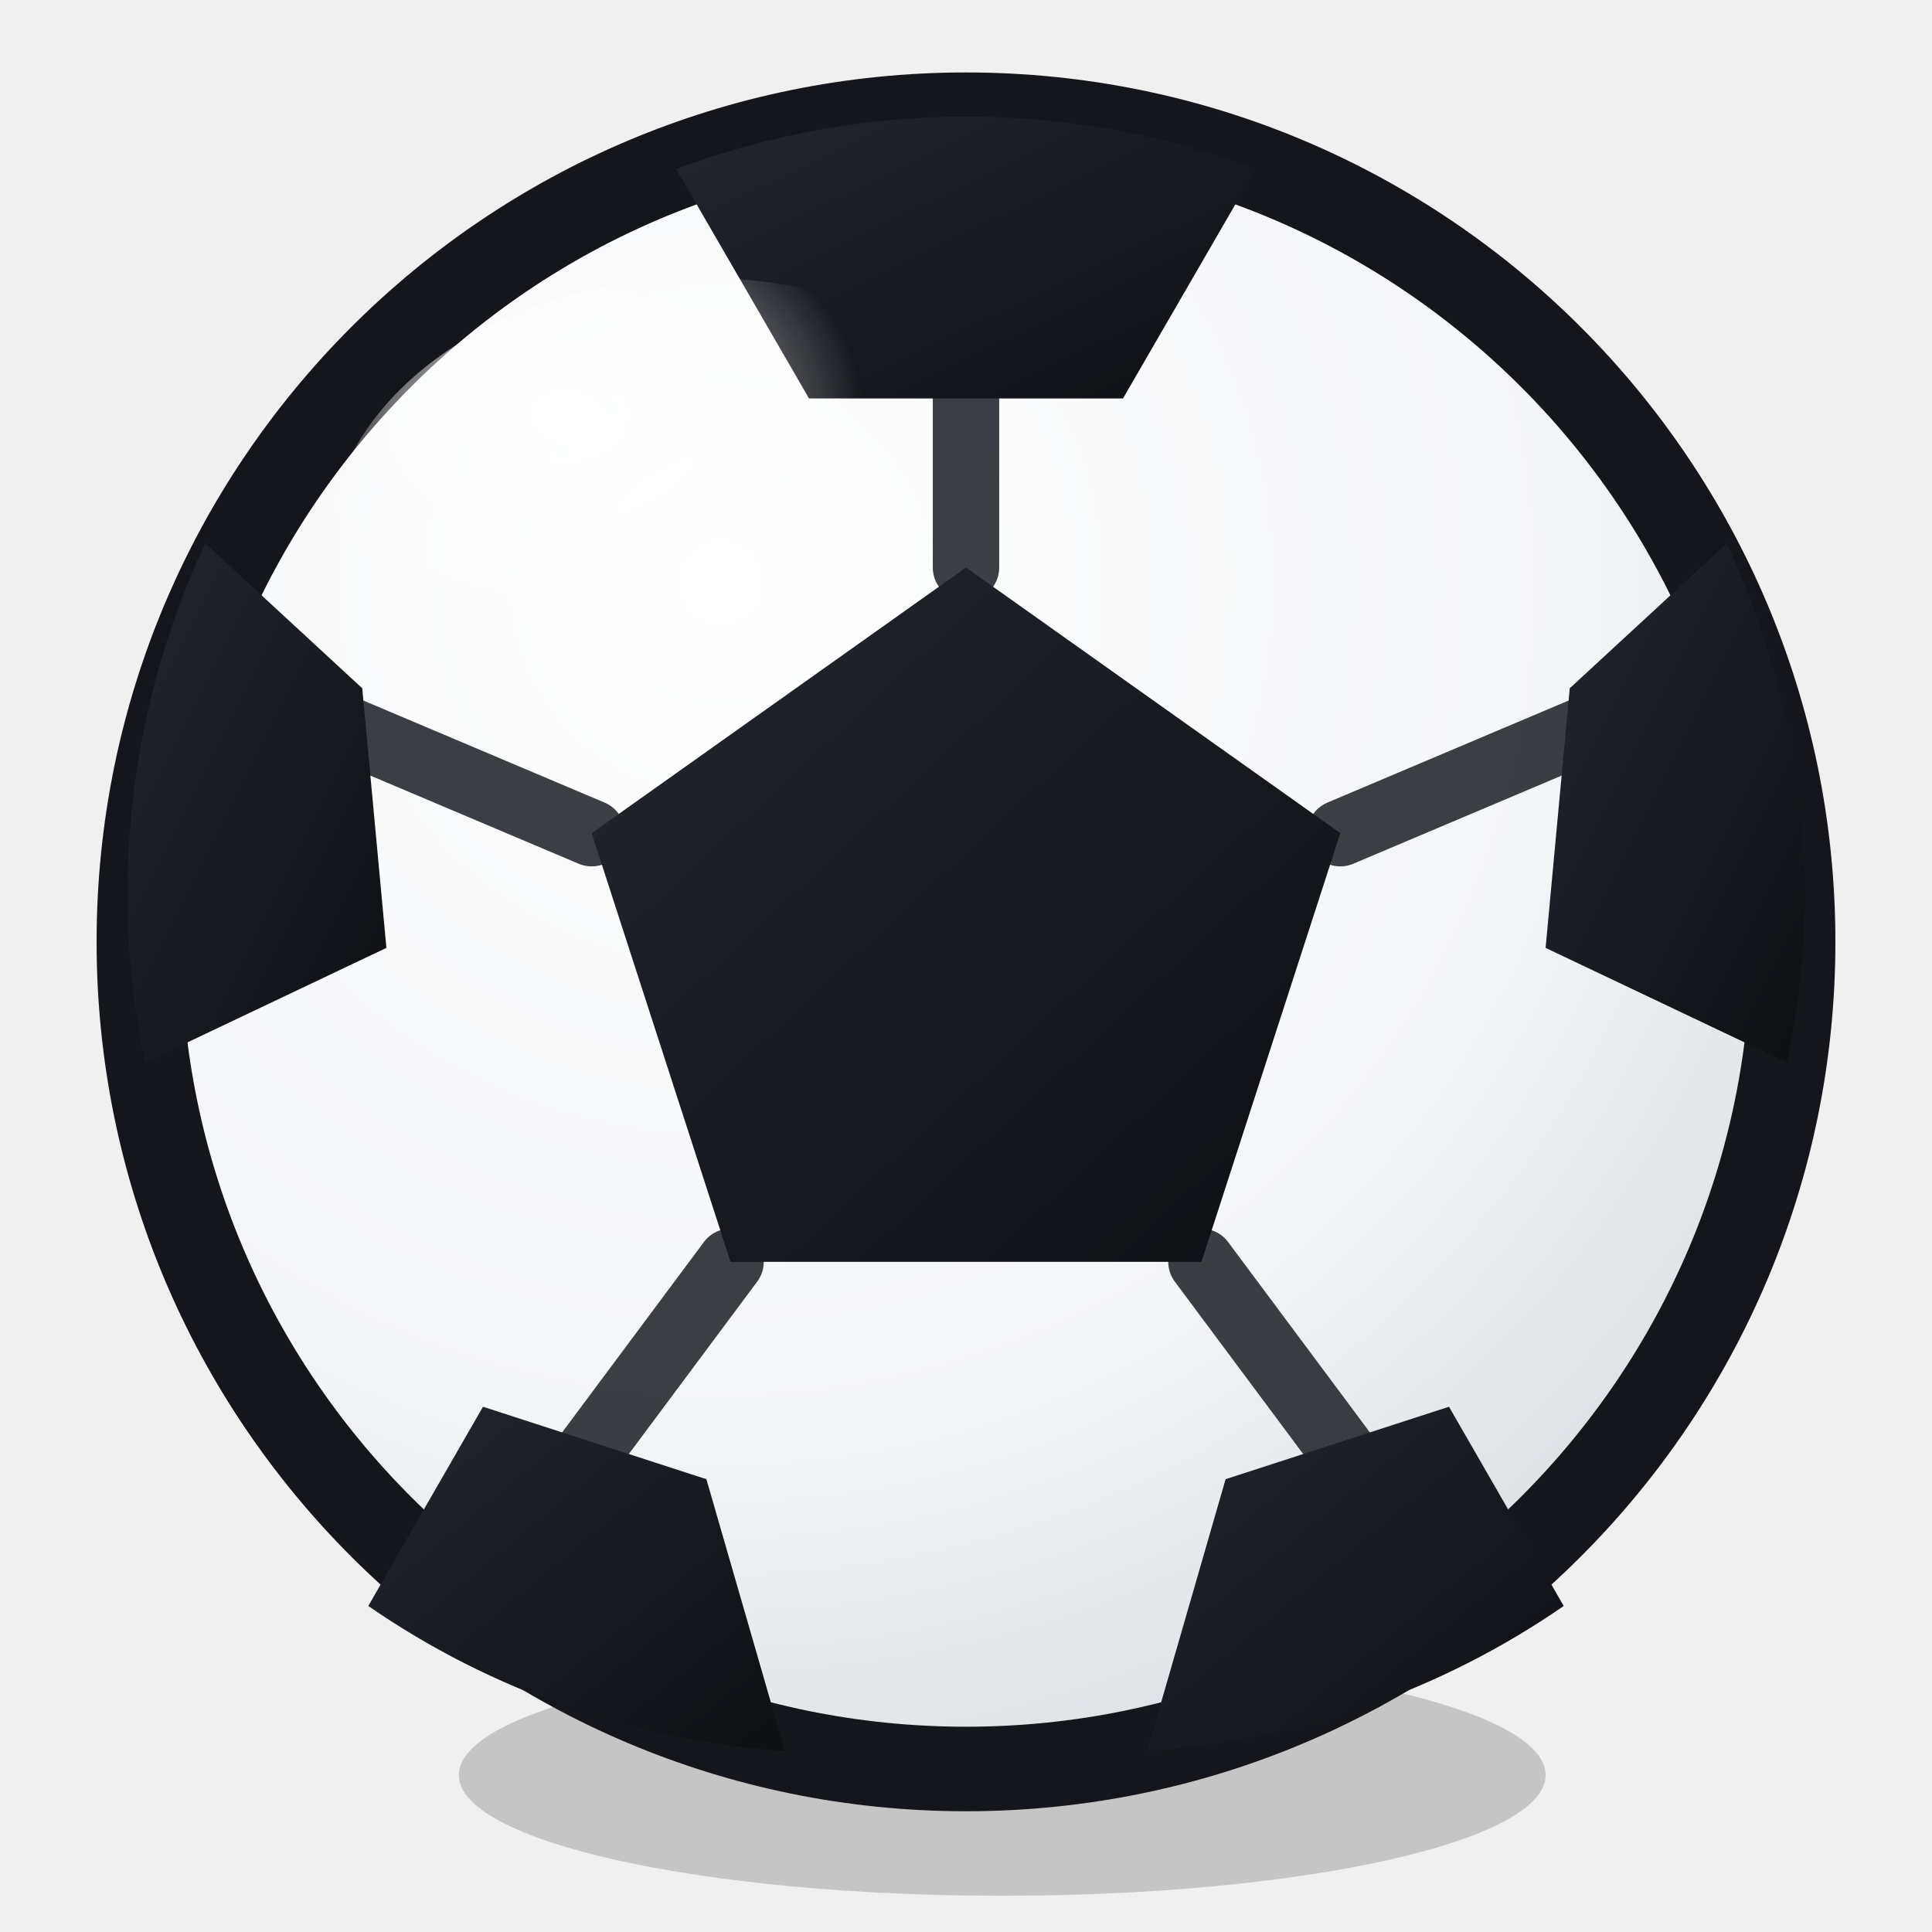
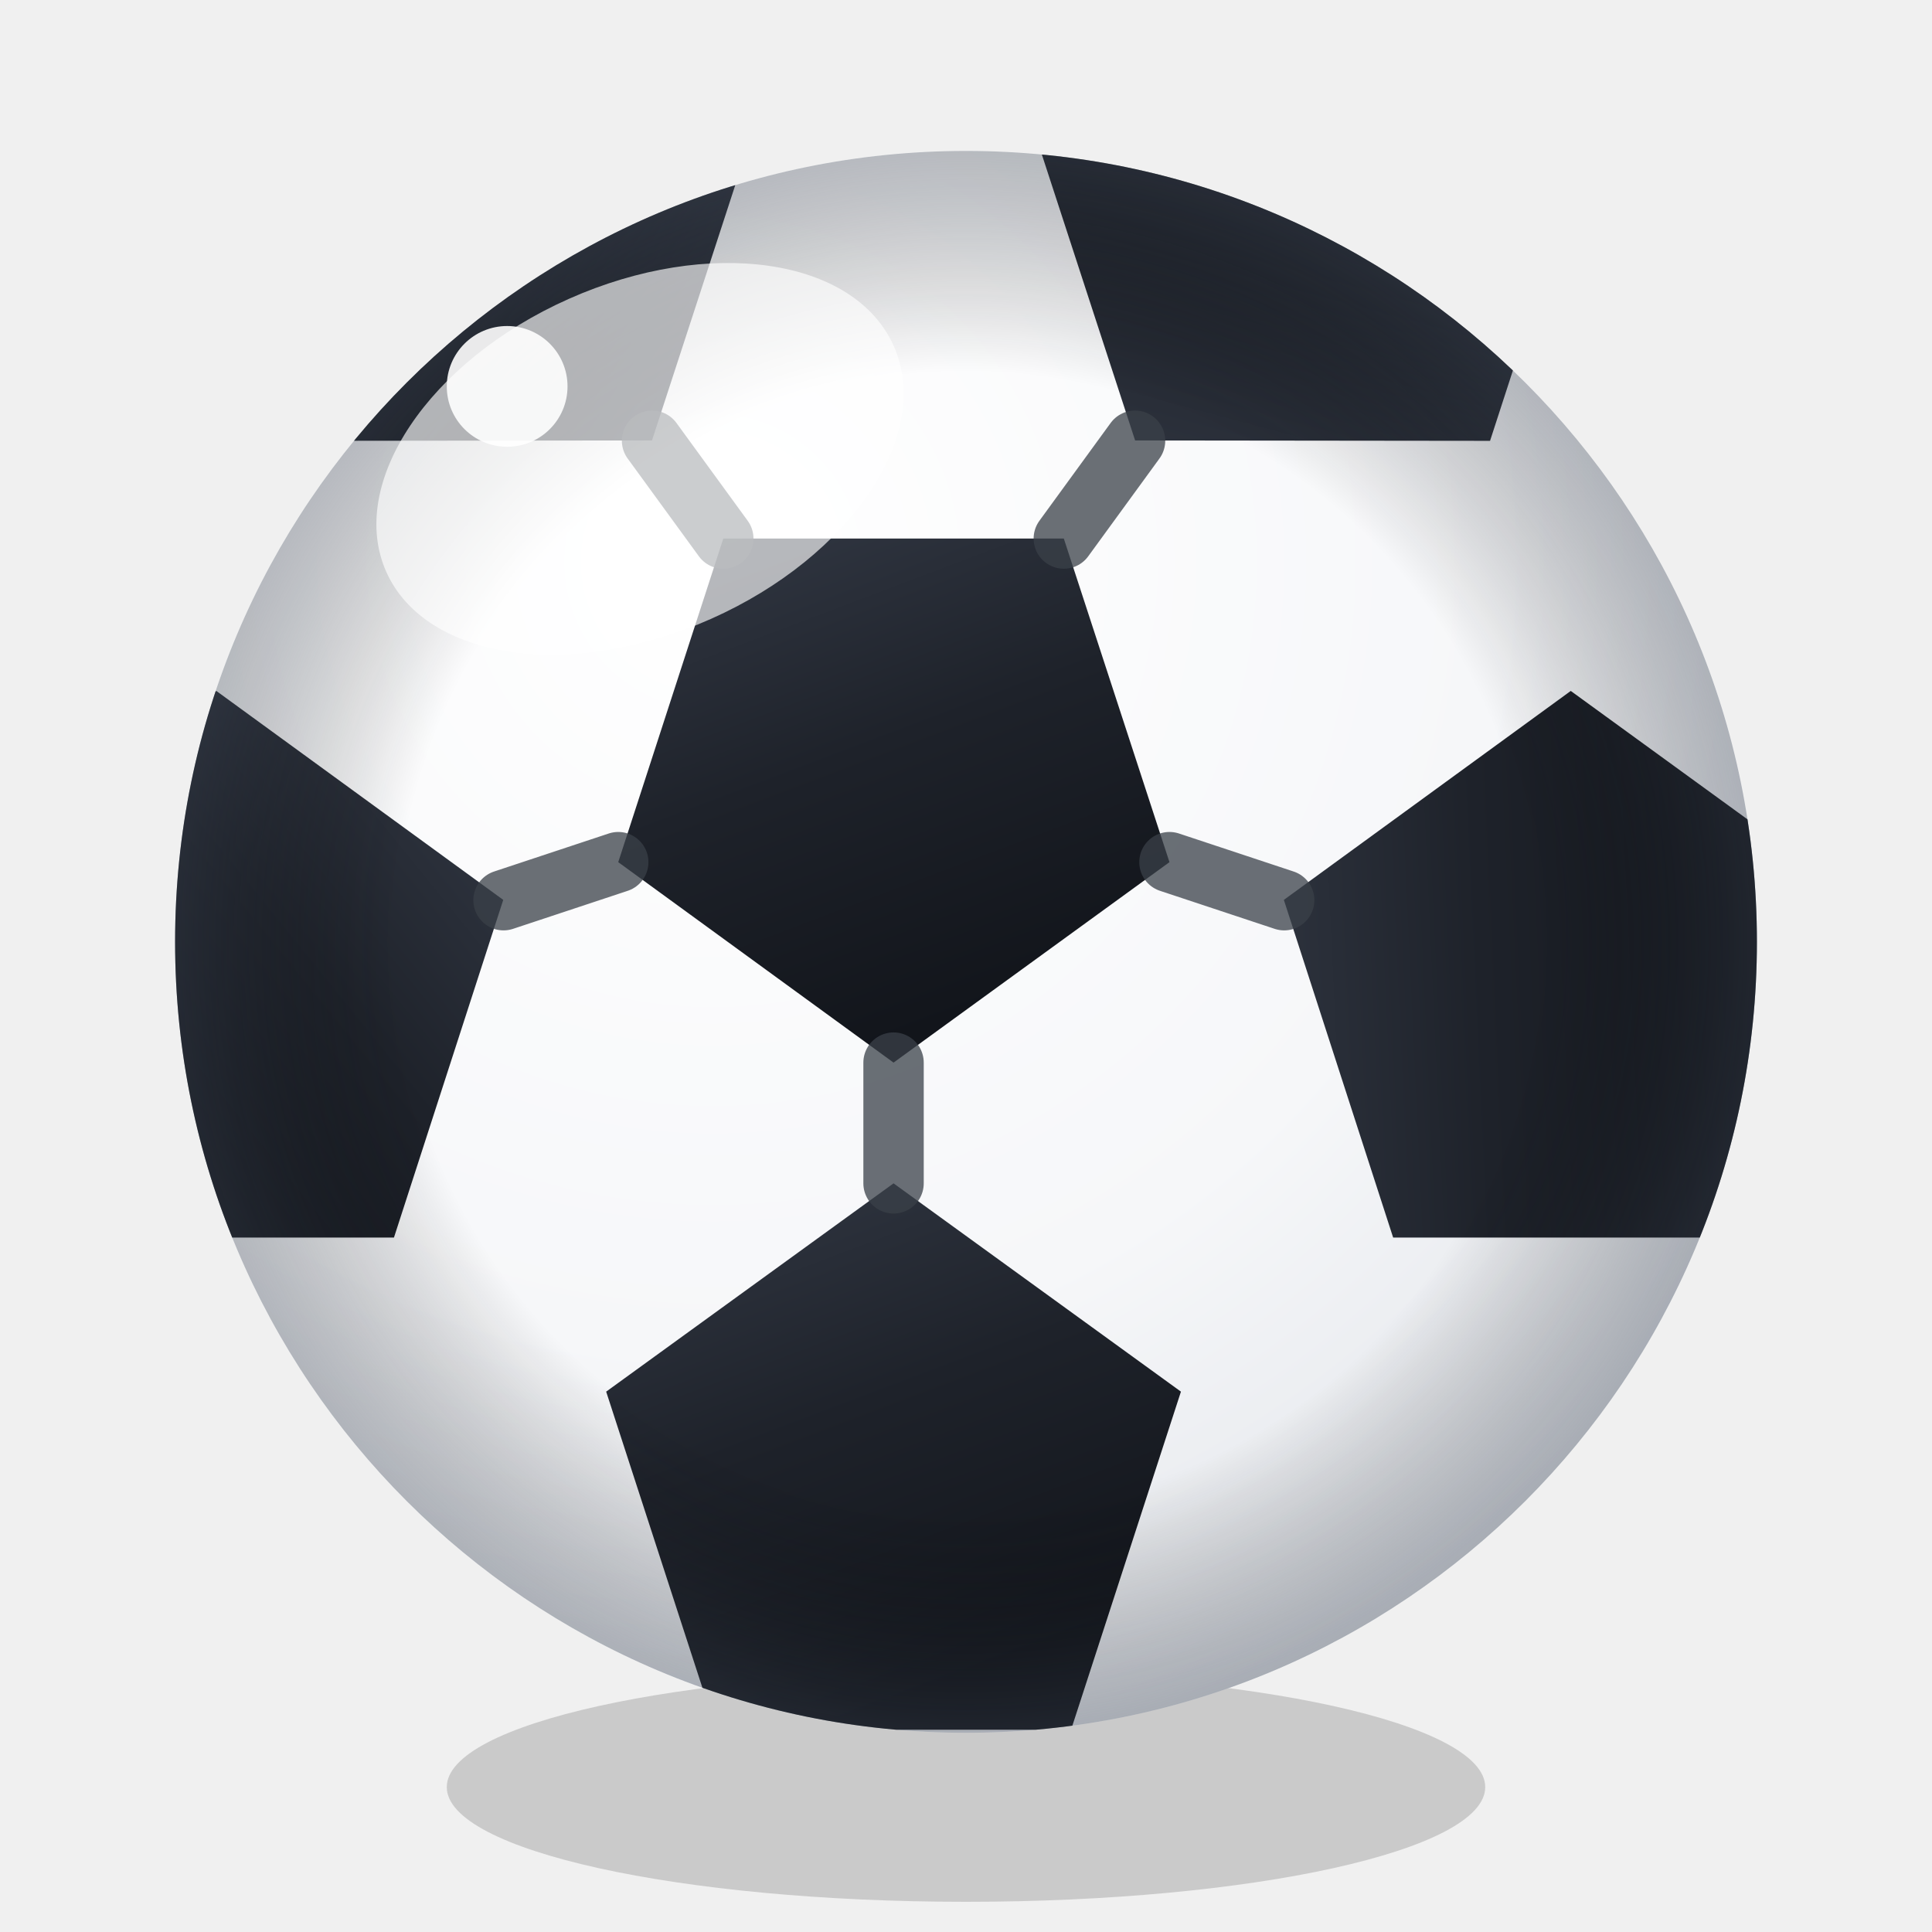
<svg xmlns="http://www.w3.org/2000/svg" width="32" height="32" viewBox="0 0 32 32">
  <defs>
-     <radialGradient id="sphere" cx="0.35" cy="0.28" r="0.95">
+     <radialGradient id="bSphere" cx="0.34" cy="0.26" r="1.0">
      <stop offset="0" stop-color="#ffffff" />
-       <stop offset="0.55" stop-color="#f4f5f7" />
-       <stop offset="0.85" stop-color="#d9dce1" />
-       <stop offset="1" stop-color="#b8bcc4" />
+       <stop offset="0.5" stop-color="#f6f7f9" />
+       <stop offset="0.8" stop-color="#e2e5ea" />
+       <stop offset="1" stop-color="#bfc4cd" />
    </radialGradient>
-     <radialGradient id="shine" cx="0.32" cy="0.25" r="0.4">
-       <stop offset="0" stop-color="#ffffff" stop-opacity="0.95" />
-       <stop offset="1" stop-color="#ffffff" stop-opacity="0" />
+     <radialGradient id="bShade" cx="0.5" cy="0.5" r="0.5">
+       <stop offset="0.72" stop-color="#000000" stop-opacity="0" />
+       <stop offset="1" stop-color="#3a4250" stop-opacity="0.35" />
    </radialGradient>
-     <linearGradient id="panel" x1="0" y1="0" x2="1" y2="1">
-       <stop offset="0" stop-color="#23262e" />
-       <stop offset="1" stop-color="#0d0f13" />
+     <linearGradient id="bPent" x1="0" y1="0" x2="0.4" y2="1">
+       <stop offset="0" stop-color="#333945" />
+       <stop offset="0.5" stop-color="#1e222a" />
+       <stop offset="1" stop-color="#12151b" />
    </linearGradient>
+     <clipPath id="bClip">
+       <circle cx="16" cy="15.6" r="13.1" />
+     </clipPath>
  </defs>
-   <ellipse cx="16.6" cy="29.4" rx="9" ry="2" fill="#000" opacity="0.18" />
-   <circle cx="16" cy="15.6" r="13.7" fill="url(#sphere)" stroke="#14161b" stroke-width="1.4" />
-   <g stroke="#1a1d23" stroke-width="1.1" fill="none" stroke-linecap="round" opacity="0.85">
-     <path d="M16 9.4 L16 4.2" />
-     <path d="M22.2 13.8 L27.4 11.6" />
-     <path d="M19.9 20.9 L23.4 25.6" />
-     <path d="M12.1 20.9 L8.6 25.6" />
-     <path d="M9.8 13.8 L4.6 11.6" />
+   <ellipse cx="16" cy="29.6" rx="8.6" ry="1.9" fill="#000000" opacity="0.16" />
+   <circle cx="16" cy="15.6" r="13.1" fill="url(#bSphere)" />
+   <g clip-path="url(#bClip)">
+     <path d="M14.8 17.6 L10.24 14.28 L11.98 8.92 L17.62 8.92 L19.37 14.28 Z" fill="url(#bPent)" />
+     <path d="M0 -5 L4.76 -1.55 L2.94 4.05 L-2.94 4.05 L-4.76 -1.55 Z" transform="translate(14.8 24.6)" fill="url(#bPent)" />
+     <path d="M0 -5 L4.76 -1.55 L2.94 4.05 L-2.94 4.05 L-4.76 -1.55 Z" transform="translate(3.58 16.45) rotate(72)" fill="url(#bPent)" />
+     <path d="M0 -5 L4.76 -1.55 L2.94 4.05 L-2.94 4.05 L-4.76 -1.55 Z" transform="translate(7.86 3.25) rotate(144)" fill="url(#bPent)" />
+     <path d="M0 -5 L4.76 -1.55 L2.94 4.05 L-2.94 4.05 L-4.76 -1.55 Z" transform="translate(21.74 3.25) rotate(216)" fill="url(#bPent)" />
+     <path d="M0 -5 L4.76 -1.55 L2.94 4.05 L-2.94 4.05 L-4.76 -1.55 Z" transform="translate(26.02 16.45) rotate(288)" fill="url(#bPent)" />
+     <g stroke="#3a4048" stroke-width="1" stroke-linecap="round" opacity="0.75">
+       <line x1="14.8" y1="17.6" x2="14.8" y2="19.6" />
+       <line x1="10.24" y1="14.28" x2="8.34" y2="14.91" />
+       <line x1="11.98" y1="8.92" x2="10.8" y2="7.3" />
+       <line x1="17.62" y1="8.92" x2="18.8" y2="7.3" />
+       <line x1="19.37" y1="14.28" x2="21.27" y2="14.91" />
+     </g>
+     <circle cx="16" cy="15.6" r="13.1" fill="url(#bShade)" />
  </g>
-   <path d="M16 9.4 L22.2 13.8 L19.9 20.9 L12.1 20.9 L9.8 13.8 Z" fill="url(#panel)" />
-   <path d="M11.2 2.8 A13.7 13.7 0 0 1 20.8 2.8 L18.6 6.6 L13.4 6.6 Z" fill="url(#panel)" />
-   <path d="M28.6 9.0 A13.7 13.7 0 0 1 29.6 17.6 L25.6 15.7 L26.0 11.4 Z" fill="url(#panel)" />
-   <path d="M25.9 26.6 A13.7 13.7 0 0 1 19.0 29.0 L20.3 24.5 L24.0 23.3 Z" fill="url(#panel)" />
-   <path d="M13.0 29.0 A13.7 13.7 0 0 1 6.1 26.6 L8.0 23.3 L11.7 24.5 Z" fill="url(#panel)" />
-   <path d="M2.4 17.6 A13.7 13.7 0 0 1 3.4 9.0 L6.0 11.4 L6.4 15.7 Z" fill="url(#panel)" />
-   <ellipse cx="11.6" cy="9.2" rx="6.2" ry="4.6" fill="url(#shine)" />
+   <ellipse cx="10.6" cy="7.6" rx="4.6" ry="2.9" fill="#ffffff" opacity="0.65" transform="rotate(-24 10.6 7.6)" />
+   <circle cx="8.4" cy="6.4" r="1" fill="#ffffff" opacity="0.9" />
</svg>
